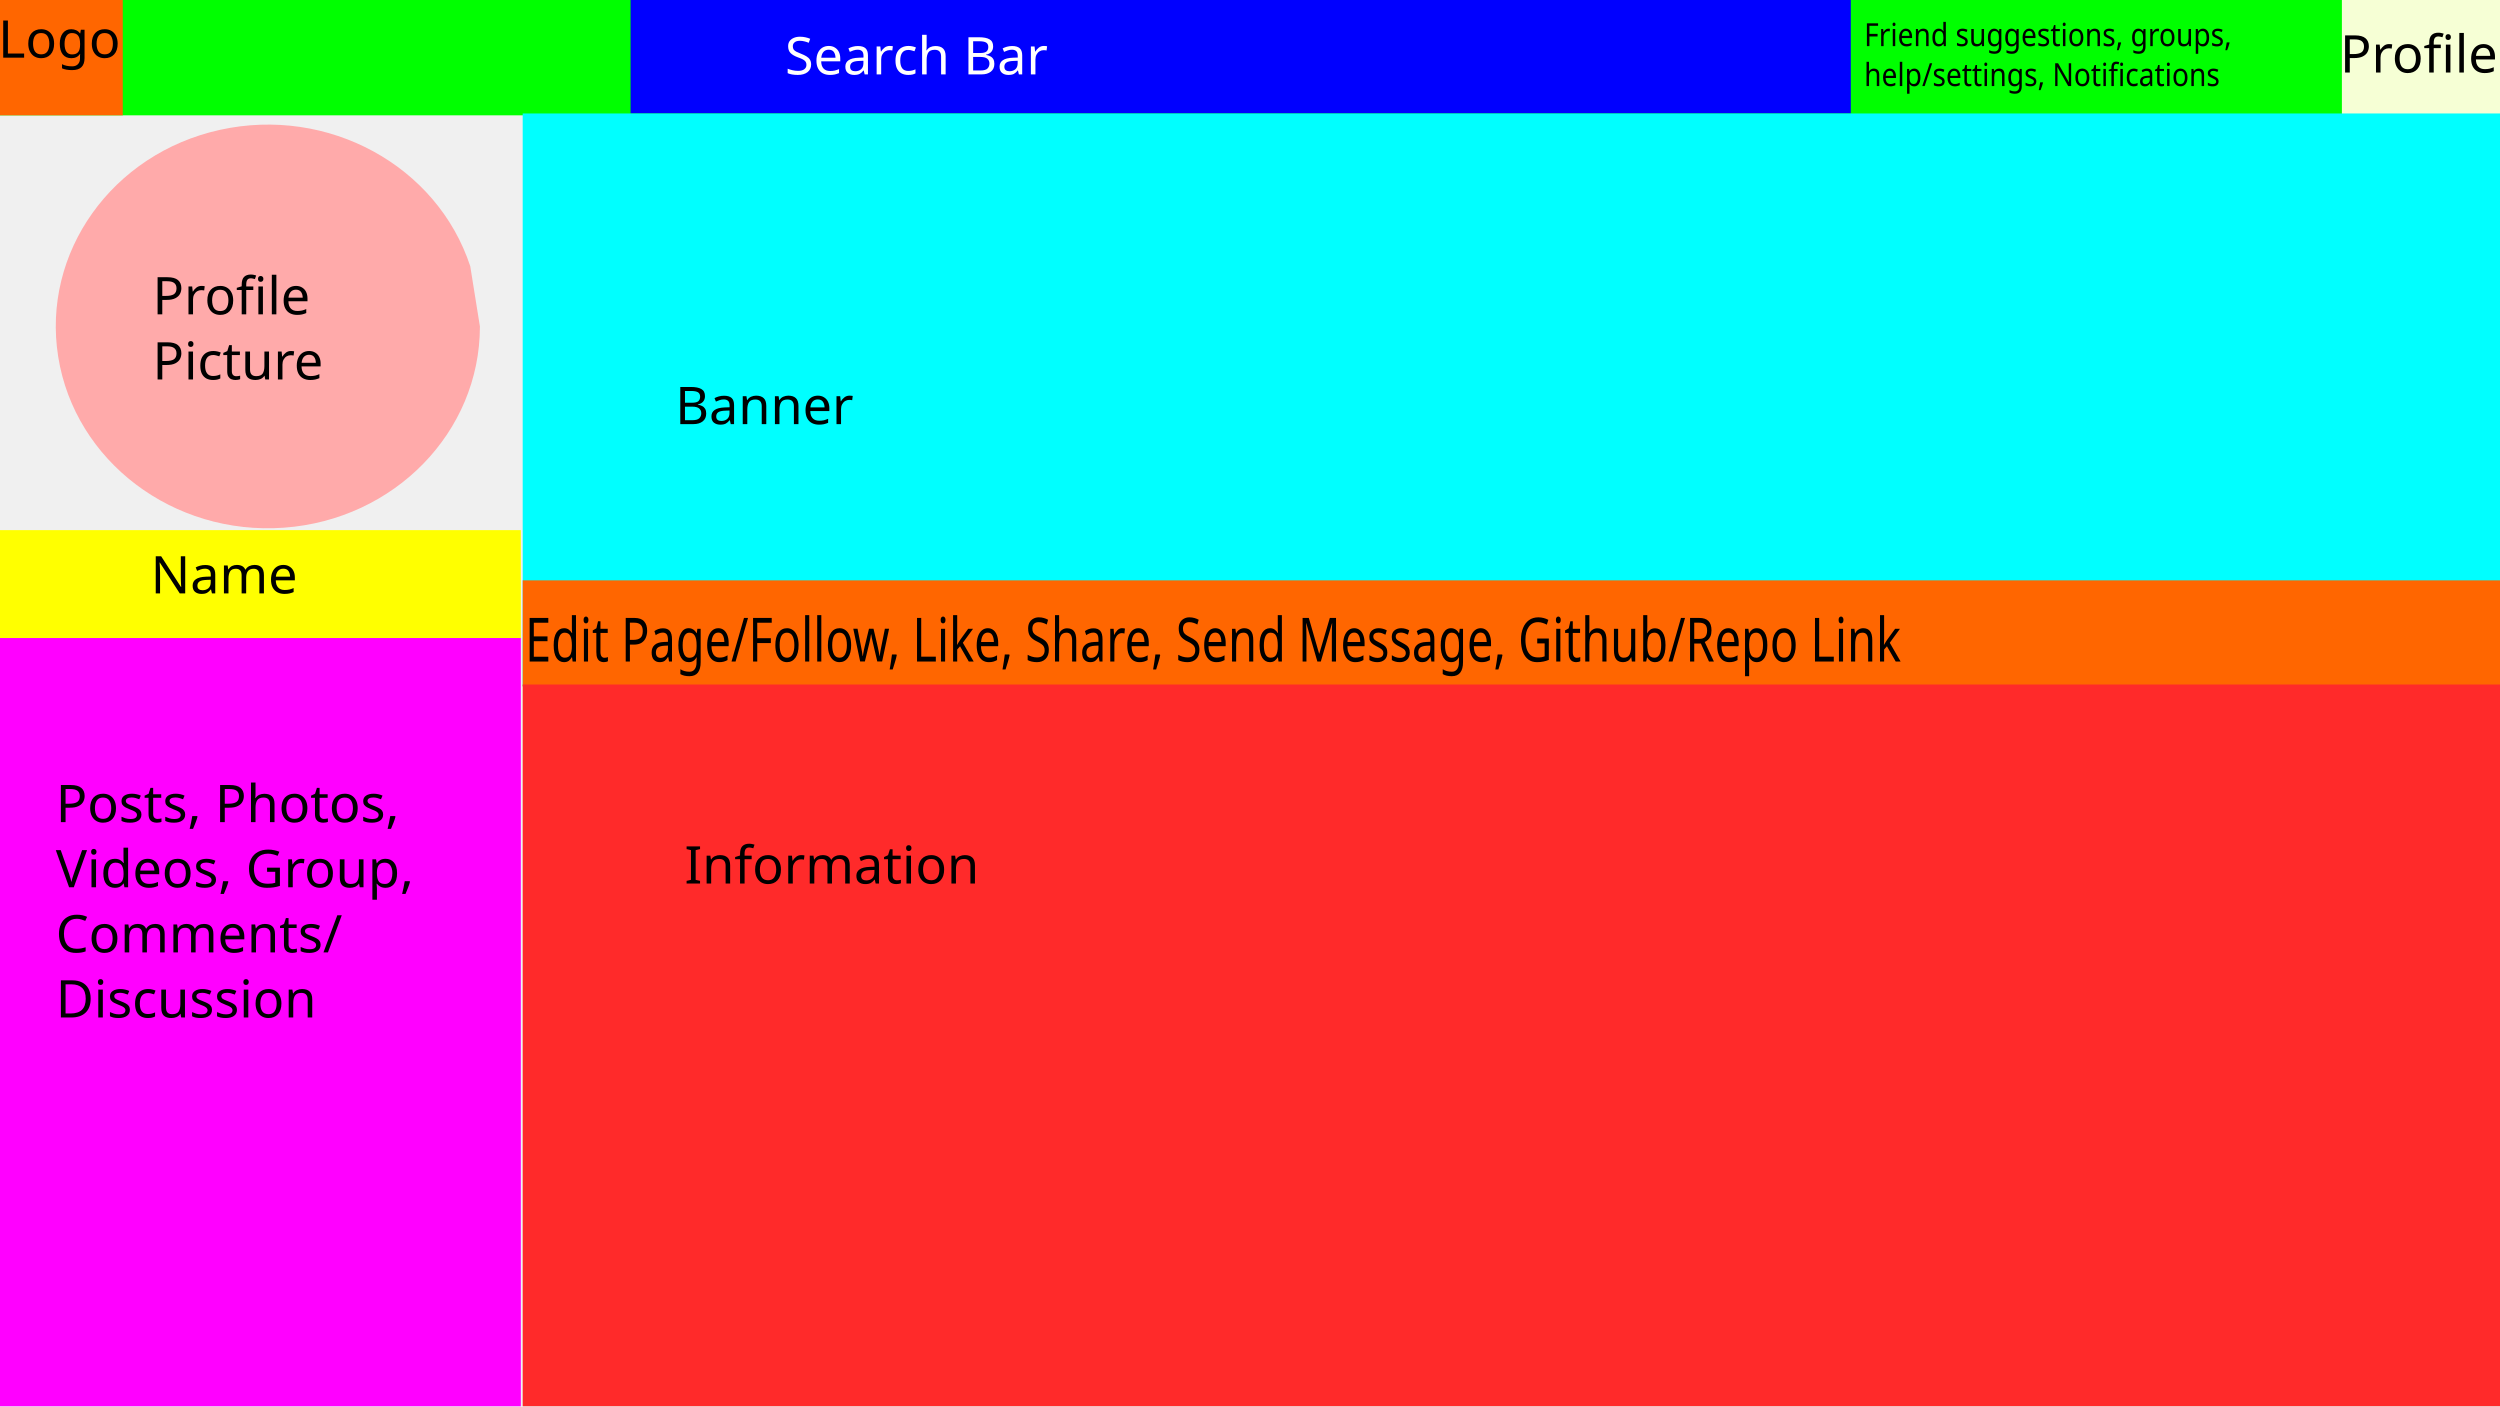
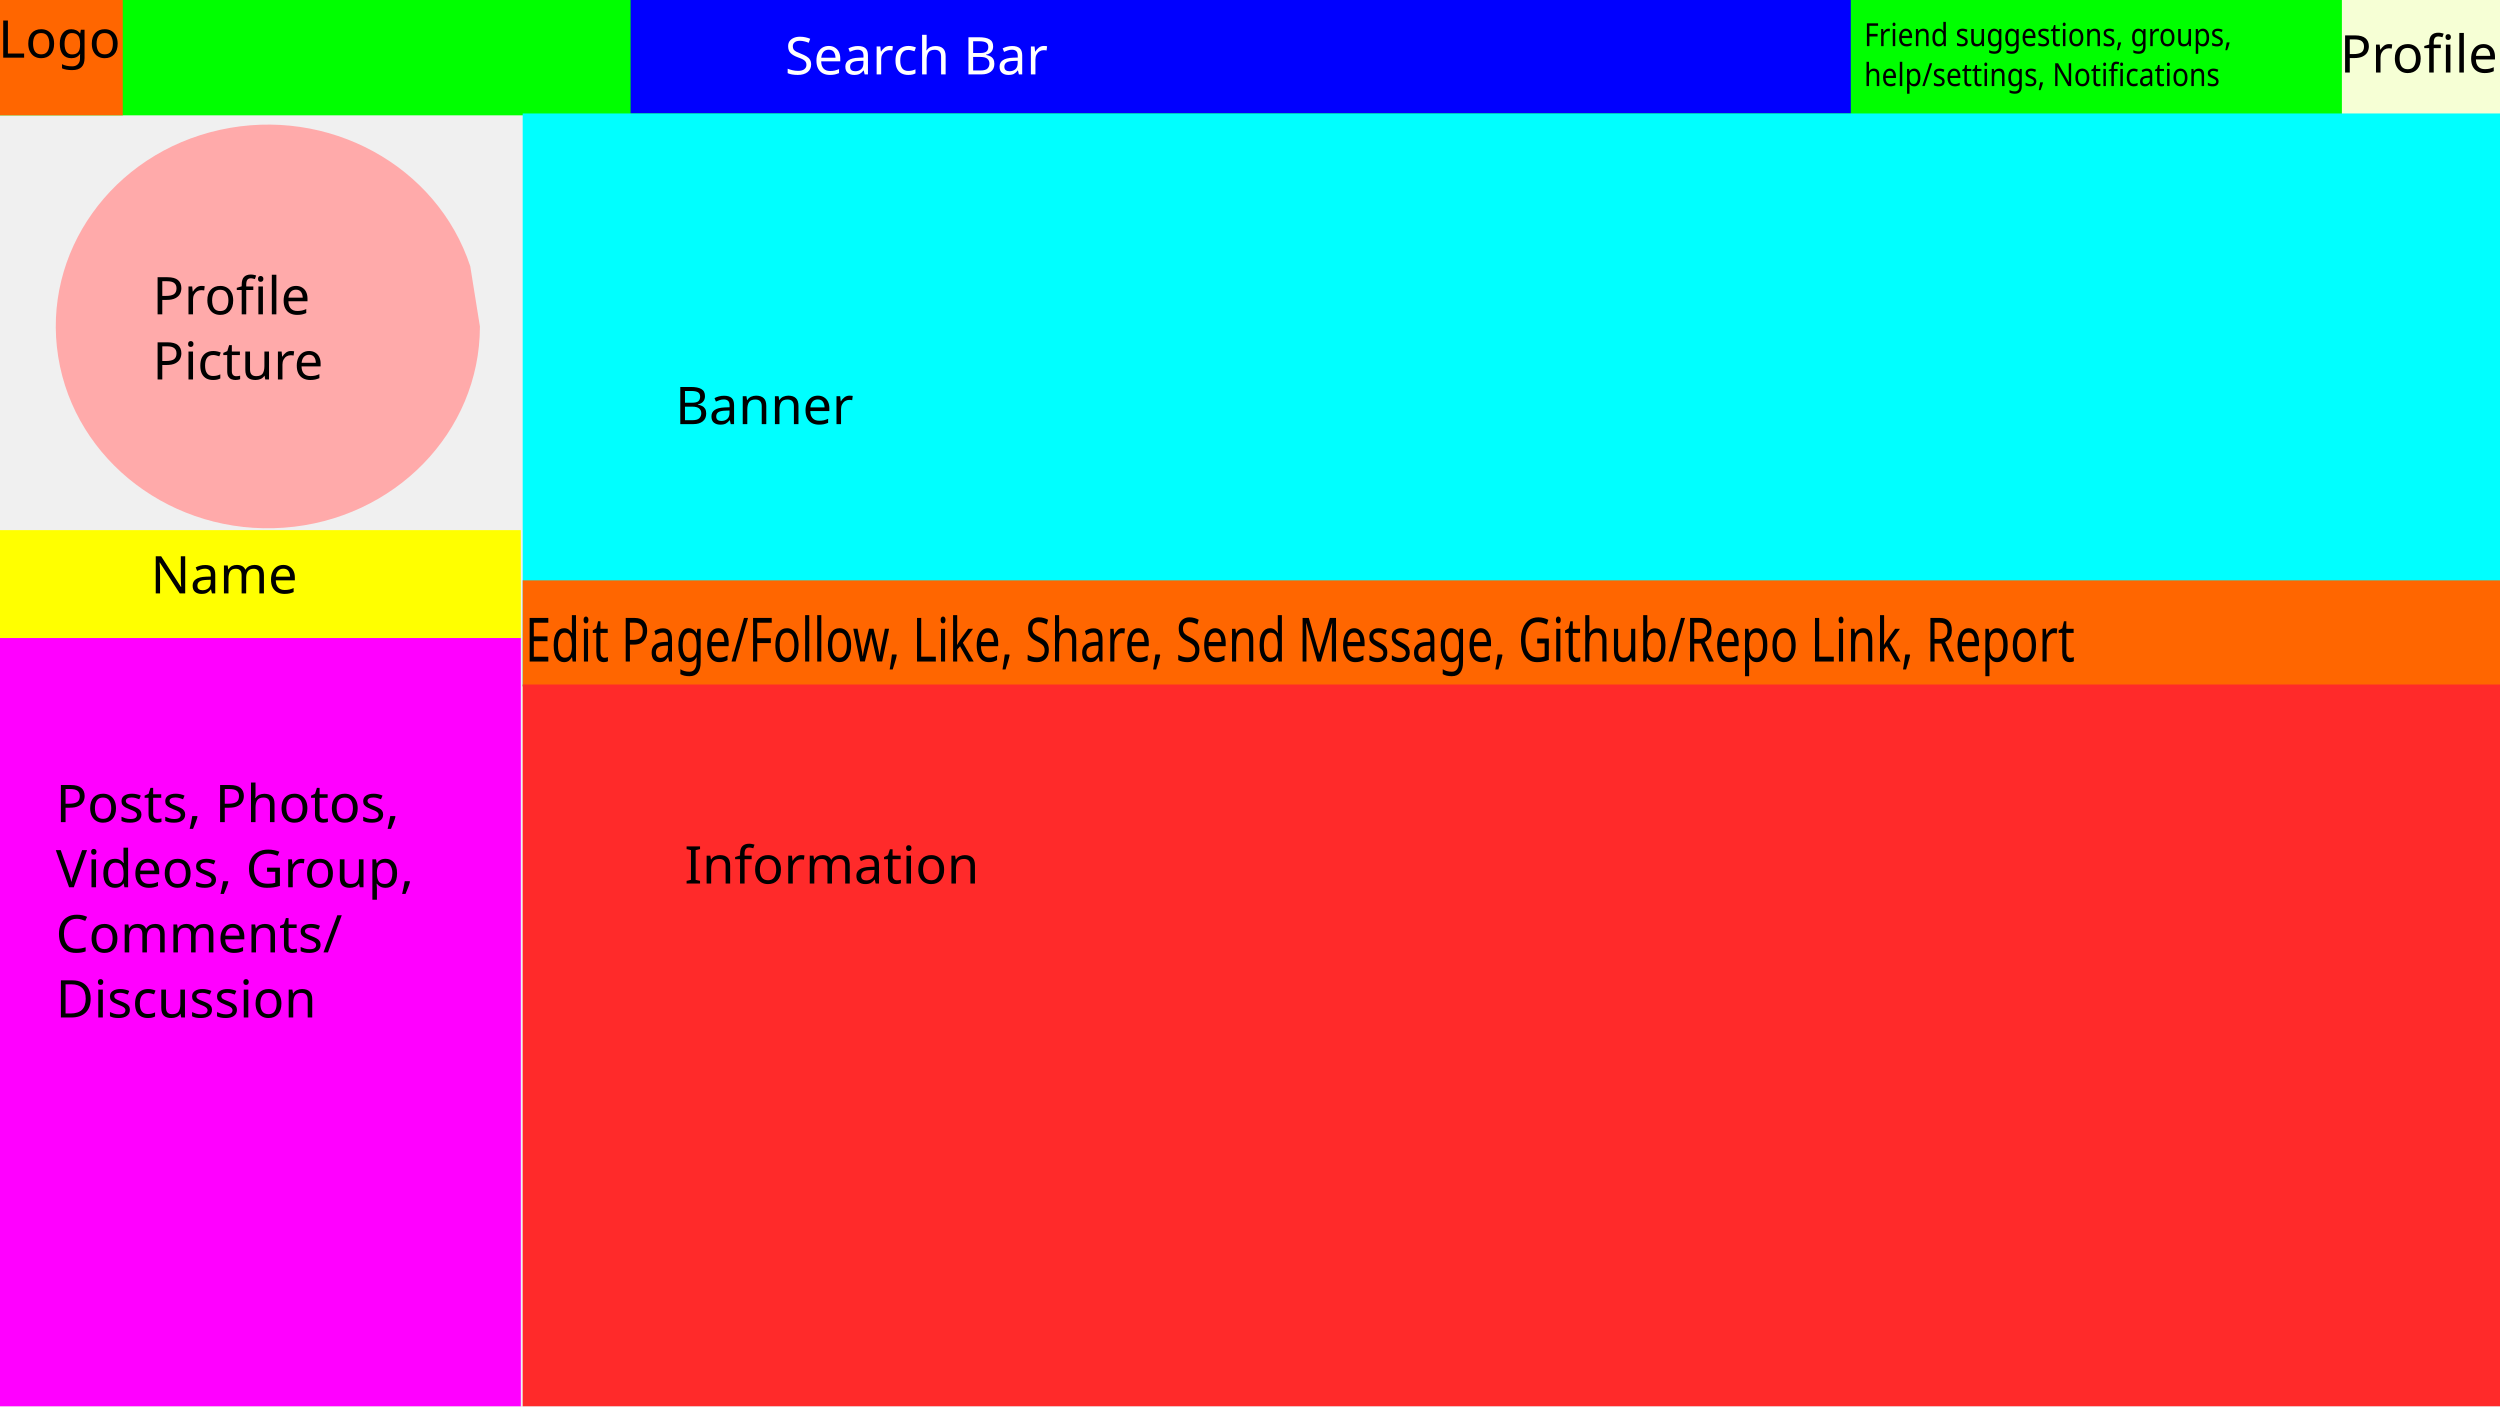
<svg xmlns="http://www.w3.org/2000/svg" width="1920" height="1080" viewBox="0 0 508 285.75" version="1.1" id="svg8">
  <defs id="defs2">
    <clipPath clipPathUnits="userSpaceOnUse" id="clipPath455">
      <g id="use457">
        <rect y="30.149" x="36.664" height="110.747" width="165.554" id="rect430" style="opacity:1;fill:#00ffff;stroke-width:0.265" />
        <rect y="30.149" x="36.664" height="52.917" width="165.554" id="rect432" style="opacity:1;fill:#ff0000;stroke-width:0.265" />
        <rect y="83.065" x="36.664" height="20.789" width="23.813" id="rect434" style="opacity:1;fill:#0a0a0a;stroke-width:0.265" />
        <rect y="103.854" x="36.664" height="37.042" width="165.554" id="rect436" style="opacity:1;fill:#ff00ff;stroke-width:0.265" />
        <rect y="83.065" x="60.476" height="20.789" width="141.741" id="rect438" style="opacity:1;fill:#ffff00;stroke-width:0.265" />
      </g>
    </clipPath>
  </defs>
  <g id="layer1" transform="translate(0,-11.24998)">
    <rect style="fill:#00ff00;stroke-width:0.265" id="rect459" width="509.134" height="23.812" x="-0.756" y="10.872" />
    <rect style="fill:#0000ff;stroke-width:0.314" id="rect461" width="247.952" height="23.435" x="128.134" y="10.872" />
    <rect style="fill:#ff6600;stroke-width:0.265" id="rect463" width="25.702" height="24.568" x="-0.756" y="10.116" />
    <text xml:space="preserve" style="font-style:normal;font-weight:normal;font-size:10.583px;line-height:1.25;font-family:sans-serif;letter-spacing:0px;word-spacing:0px;fill:#ffffff;fill-opacity:1;stroke:none;stroke-width:0.265" x="159.506" y="26.369" id="text467">
      <tspan id="tspan465" x="159.506" y="26.369" style="fill:#ffffff;stroke-width:0.265">Search Bar</tspan>
    </text>
    <text xml:space="preserve" style="font-style:normal;font-weight:normal;font-size:10.583px;line-height:1.25;font-family:sans-serif;letter-spacing:0px;word-spacing:0px;fill:#000000;fill-opacity:1;stroke:none;stroke-width:0.265" x="-0.378" y="22.967" id="text471">
      <tspan id="tspan469" x="-0.378" y="22.967" style="stroke-width:0.265">Logo</tspan>
    </text>
    <rect style="fill:#f6ffd5;stroke-width:0.265" id="rect473" width="32.506" height="24.19" x="475.872" y="10.872" />
    <text xml:space="preserve" style="font-style:normal;font-weight:normal;font-size:10.583px;line-height:1.25;font-family:sans-serif;letter-spacing:0px;word-spacing:0px;fill:#000000;fill-opacity:1;stroke:none;stroke-width:0.265" x="475.494" y="25.991" id="text477">
      <tspan id="tspan475" x="475.494" y="25.991" style="stroke-width:0.265">Profile</tspan>
    </text>
    <text xml:space="preserve" style="font-style:normal;font-weight:normal;font-size:6.094px;line-height:1.25;font-family:sans-serif;letter-spacing:0px;word-spacing:0px;fill:#000000;fill-opacity:1;stroke:none;stroke-width:0.152" x="403.586" y="19.349" id="text481" transform="scale(0.9385762,1.065444)">
      <tspan id="tspan479" x="403.586" y="19.349" style="stroke-width:0.152">Friend suggestions, groups, </tspan>
      <tspan x="403.586" y="26.967" style="stroke-width:0.152" id="tspan483">help/settings, Notifications</tspan>
    </text>
    <rect id="rect442" width="402.545" height="116.417" x="106.211" y="34.307" style="fill:#00ffff;stroke-width:4.929" />
    <path style="fill:#ffaaaa;stroke-width:0.341" id="path448" d="M 97.518,77.585 A 43.089,41.01 0 0 1 57.688,118.478 43.089,41.01 0 0 1 11.832,83.772 43.089,41.01 0 0 1 44.724,37.628 43.089,41.01 0 0 1 95.556,65.352" />
    <rect style="fill:#ffff00;stroke-width:0.264" id="rect450" width="105.833" height="21.923" x="-7.5215388e-07" y="118.973" />
    <text xml:space="preserve" style="font-style:normal;font-weight:normal;font-size:10.583px;line-height:1.25;font-family:sans-serif;letter-spacing:0px;word-spacing:0px;fill:#000000;fill-opacity:1;stroke:none;stroke-width:0.265" x="137.205" y="97.429" id="text454">
      <tspan id="tspan452" x="137.205" y="97.429" style="stroke-width:0.265">Banner</tspan>
    </text>
    <text xml:space="preserve" style="font-style:normal;font-weight:normal;font-size:10.583px;line-height:1.25;font-family:sans-serif;letter-spacing:0px;word-spacing:0px;fill:#000000;fill-opacity:1;stroke:none;stroke-width:0.265" x="30.994" y="75.128" id="text458">
      <tspan id="tspan456" x="30.994" y="75.128" style="stroke-width:0.265">Profile</tspan>
      <tspan x="30.994" y="88.357" style="stroke-width:0.265" id="tspan460">Picture</tspan>
    </text>
    <text xml:space="preserve" style="font-style:normal;font-weight:normal;font-size:10.583px;line-height:1.25;font-family:sans-serif;letter-spacing:0px;word-spacing:0px;fill:#000000;fill-opacity:1;stroke:none;stroke-width:0.265" x="30.616" y="131.824" id="text464">
      <tspan id="tspan462" x="30.616" y="131.824" style="stroke-width:0.265">Name</tspan>
    </text>
    <rect style="fill:#ff00ff;stroke-width:0.362" id="rect466" width="105.833" height="156.104" x="1.8165225e-06" y="140.896" />
    <text xml:space="preserve" style="font-style:normal;font-weight:normal;font-size:10.583px;line-height:1.25;font-family:sans-serif;letter-spacing:0px;word-spacing:0px;fill:#000000;fill-opacity:1;stroke:none;stroke-width:0.265" x="11.339" y="178.315" id="text470">
      <tspan x="11.339" y="178.315" style="stroke-width:0.265" id="tspan527">Posts, Photos,</tspan>
      <tspan x="11.339" y="191.545" style="stroke-width:0.265" id="tspan612">Videos, Group, </tspan>
      <tspan x="11.339" y="204.774" style="stroke-width:0.265" id="tspan618">Comments/</tspan>
      <tspan x="11.339" y="218.003" style="stroke-width:0.265" id="tspan614">Discussion</tspan>
    </text>
    <rect style="fill:#ff6600;stroke-width:0.528" id="rect472" width="402.545" height="21.545" x="106.211" y="129.179" />
    <text xml:space="preserve" style="font-style:normal;font-weight:normal;font-size:10.867px;line-height:1.25;font-family:sans-serif;letter-spacing:0px;word-spacing:0px;fill:#000000;fill-opacity:1;stroke:none;stroke-width:0.272" x="121.747" y="127.665" id="text476" transform="scale(0.8763503,1.141096)">
-       <tspan x="121.747" y="127.665" style="stroke-width:0.272" id="tspan478">Edit Page/Follow, Like, Share, Send Message, Github/Repo Link</tspan>
+       <tspan x="121.747" y="127.665" style="stroke-width:0.272" id="tspan478">Edit Page/Follow, Like, Share, Send Message, Github/Repo Link, Report</tspan>
    </text>
    <rect style="fill:#ff2a2a;stroke-width:0.308" id="rect480" width="402.545" height="146.655" x="106.211" y="150.345" />
    <text xml:space="preserve" style="font-style:normal;font-weight:normal;font-size:10.583px;line-height:1.25;font-family:sans-serif;letter-spacing:0px;word-spacing:0px;fill:#000000;fill-opacity:1;stroke:none;stroke-width:0.265" x="139.095" y="190.789" id="text484">
      <tspan id="tspan482" x="139.095" y="190.789" style="stroke-width:0.265">Information</tspan>
    </text>
  </g>
</svg>
